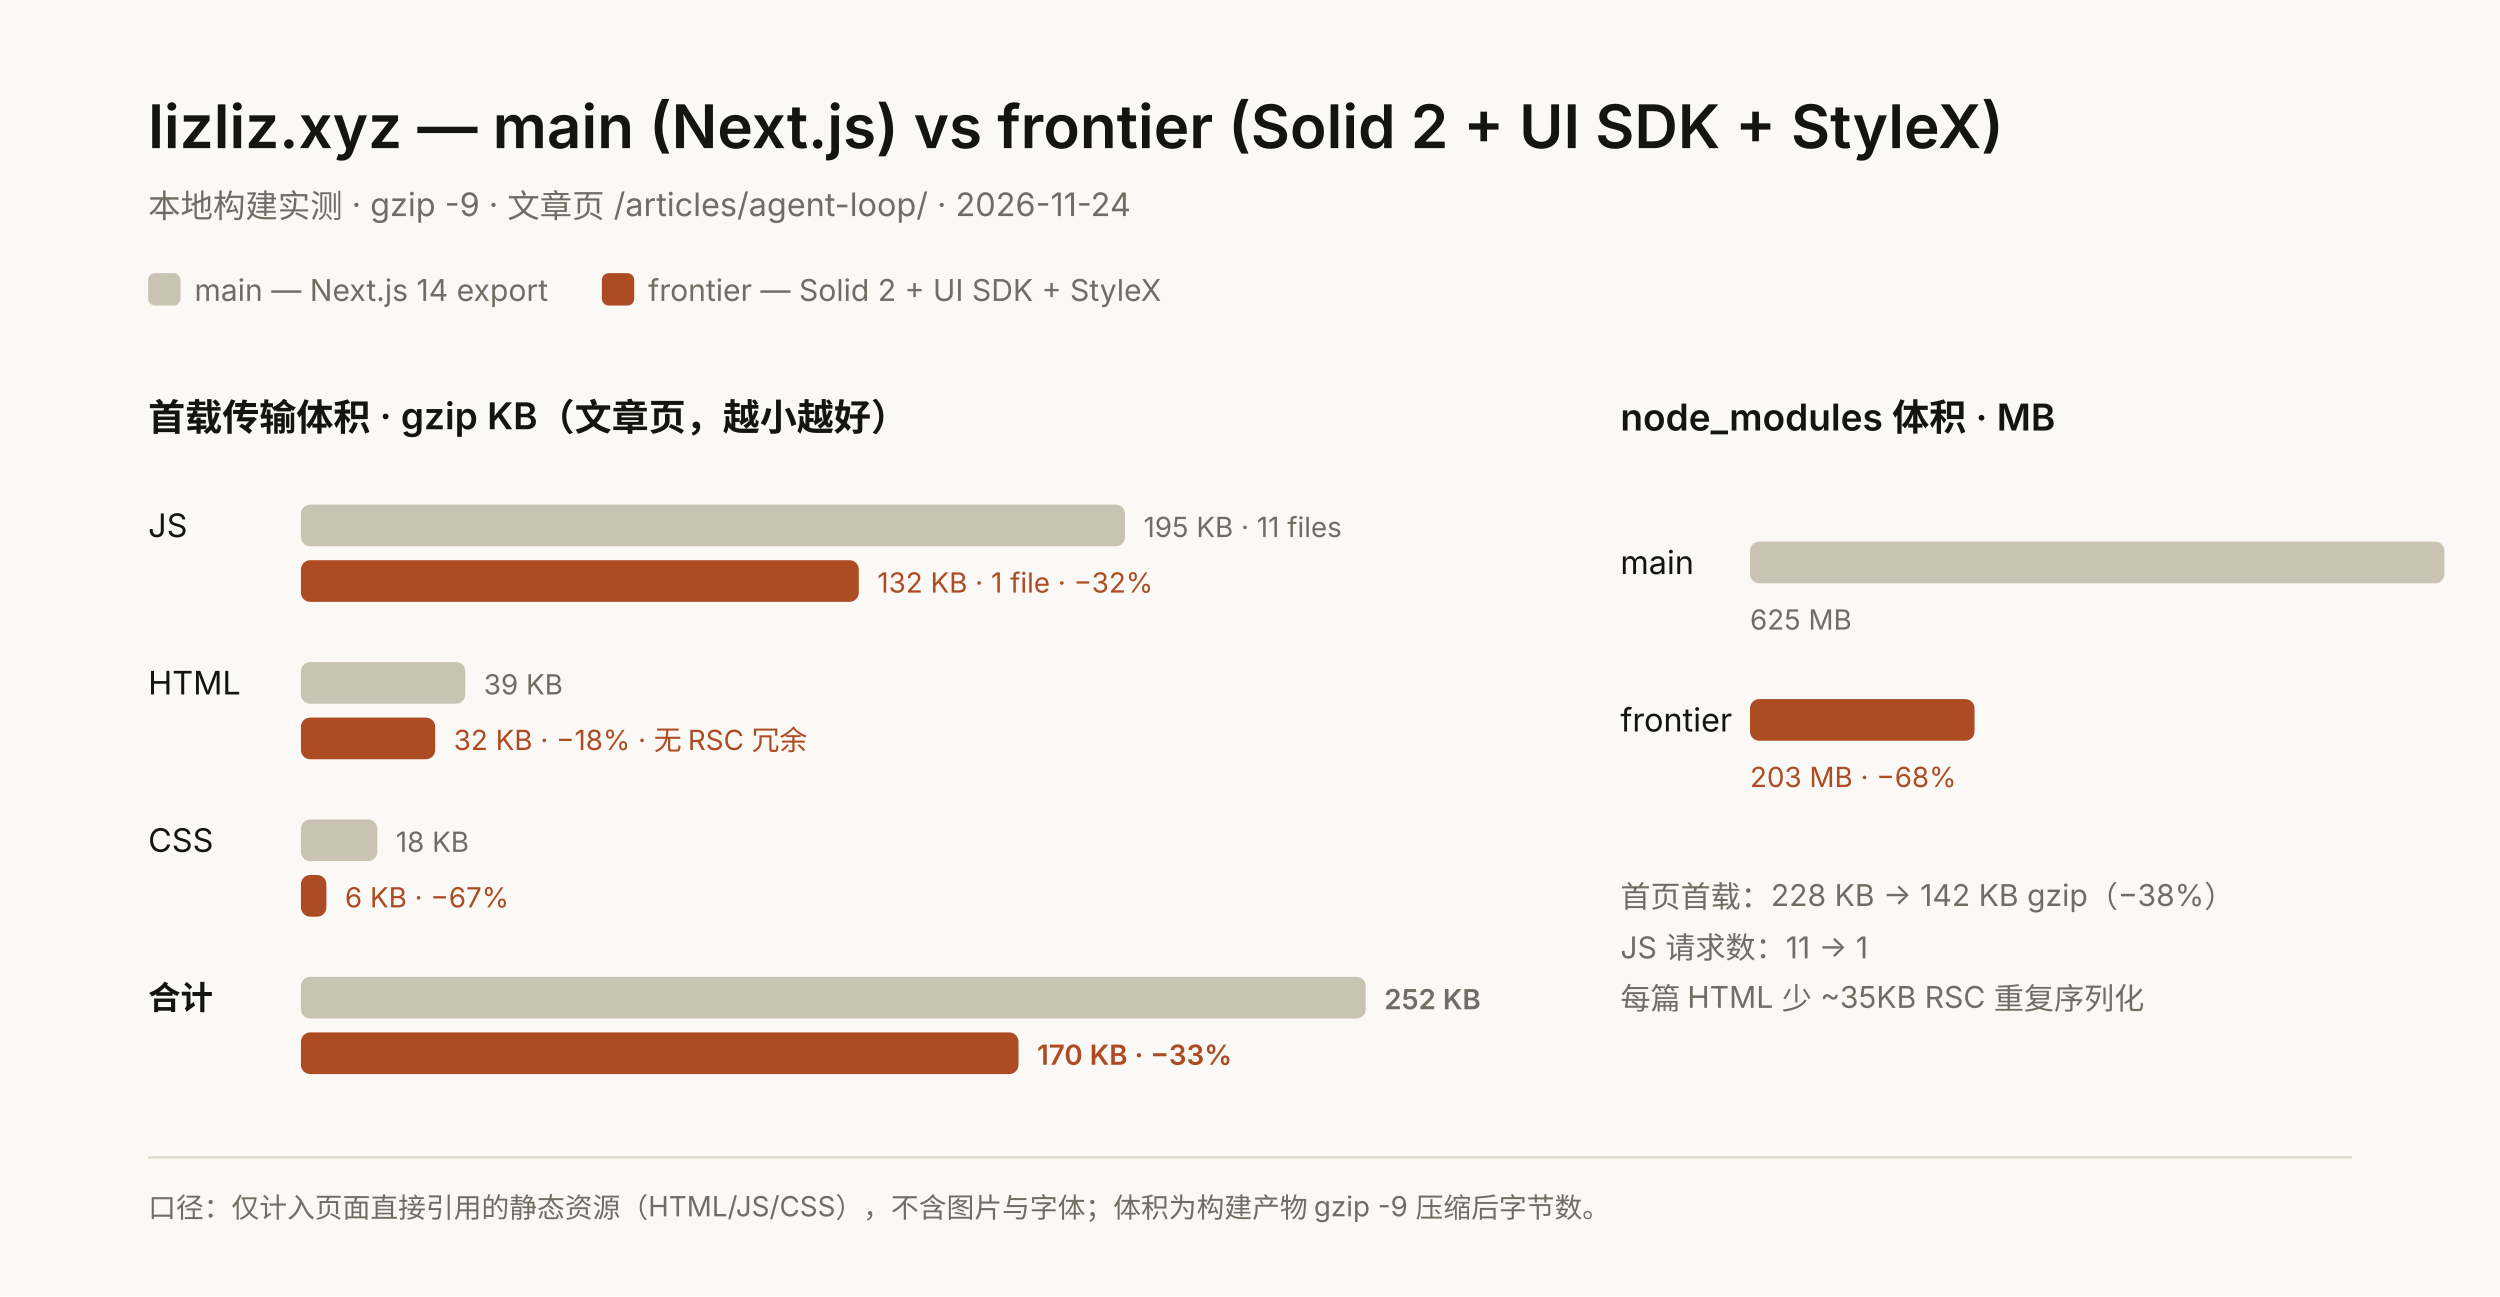
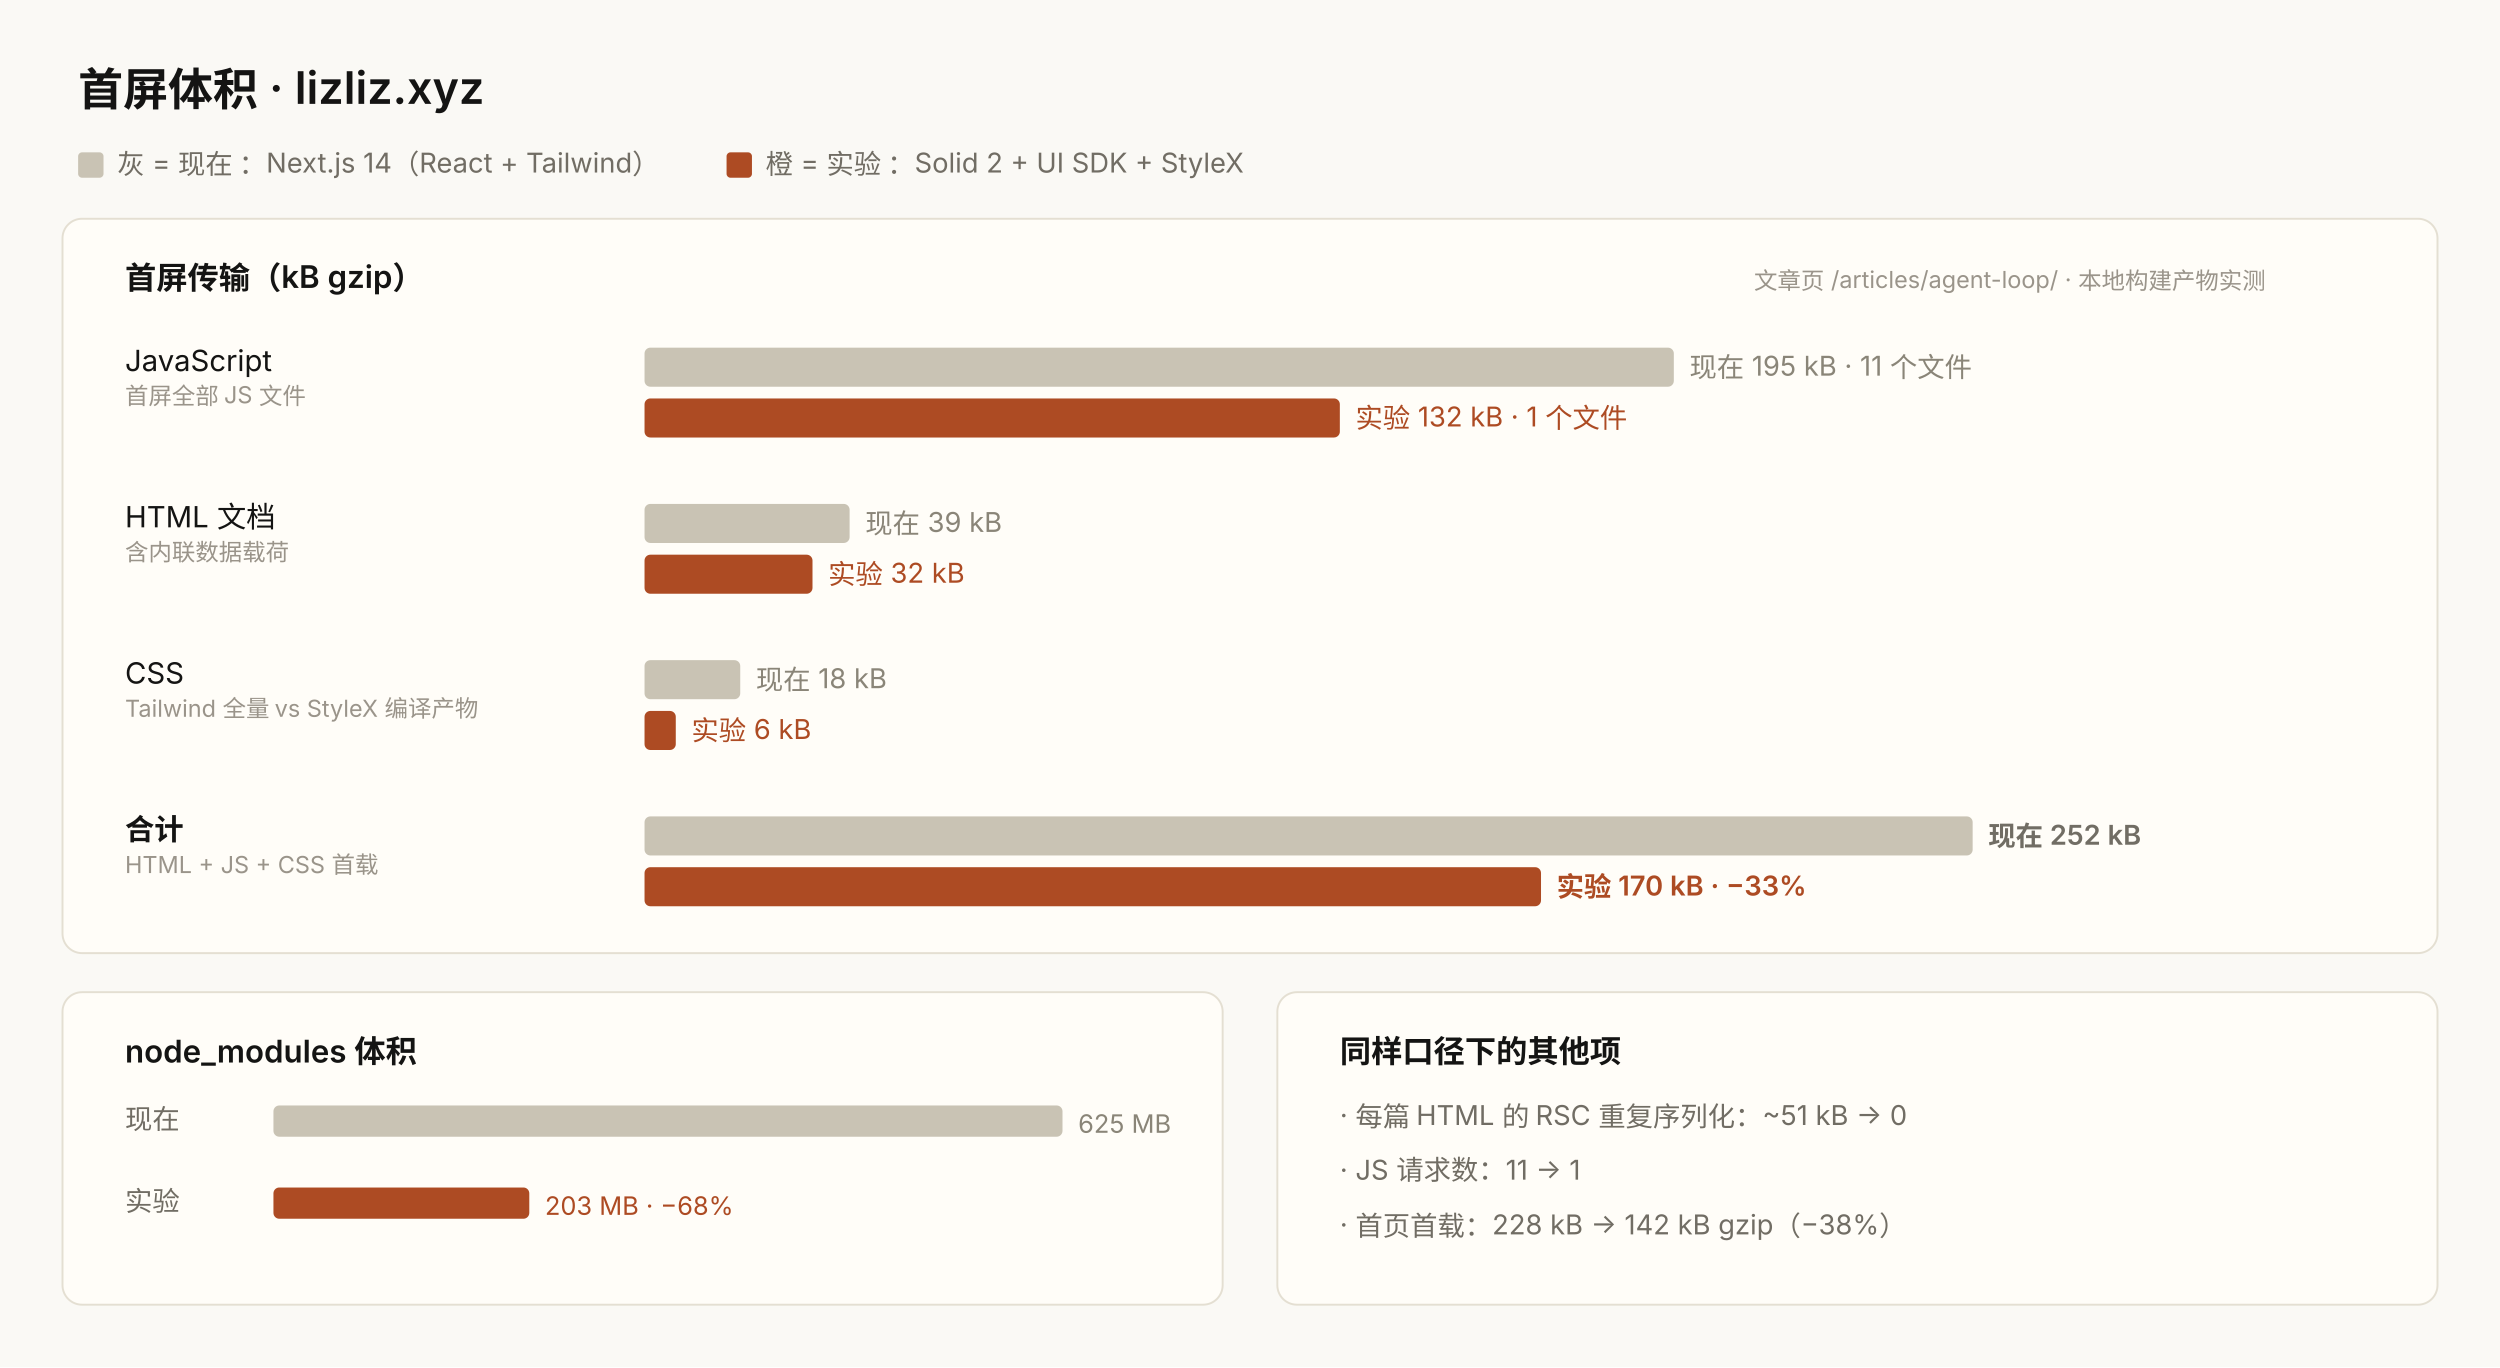
- <svg xmlns="http://www.w3.org/2000/svg" width="1080" height="560" viewBox="0 0 1080 560" font-family="Inter, 'PingFang SC', 'Noto Sans CJK SC', sans-serif">
-   <rect width="1080" height="560" fill="#faf9f5" />
-   <text x="64" y="64" font-size="26" font-weight="600" fill="#141413">lizliz.xyz — main (Next.js) vs frontier (Solid 2 + UI SDK + StyleX)</text>
-   <text x="64" y="94" font-size="14" fill="#716d64">本地构建实测 · gzip -9 · 文章页 /articles/agent-loop/ · 2026-11-24</text>
-   <rect x="64" y="118" width="14" height="14" rx="3" fill="#c9c3b4" />
-   <text x="84" y="130" font-size="13" fill="#716d64">main — Next.js 14 export</text>
-   <rect x="260" y="118" width="14" height="14" rx="3" fill="#ad4b23" />
-   <text x="280" y="130" font-size="13" fill="#716d64">frontier — Solid 2 + UI SDK + StyleX</text>
-   <text x="64" y="186" font-size="16" font-weight="600" fill="#141413">首载传输体积 · gzip KB（文章页，越小越好）</text>
-   <text x="64" y="232" font-size="14" fill="#141413">JS</text>
-   <rect x="130" y="218" width="356" height="18" rx="4" fill="#c9c3b4" />
-   <text x="494" y="232" font-size="12" fill="#716d64">195 KB · 11 files</text>
-   <rect x="130" y="242" width="241" height="18" rx="4" fill="#ad4b23" />
-   <text x="379" y="256" font-size="12" fill="#ad4b23">132 KB · 1 file · −32%</text>
-   <text x="64" y="300" font-size="14" fill="#141413">HTML</text>
-   <rect x="130" y="286" width="71" height="18" rx="4" fill="#c9c3b4" />
-   <text x="209" y="300" font-size="12" fill="#716d64">39 KB</text>
-   <rect x="130" y="310" width="58" height="18" rx="4" fill="#ad4b23" />
-   <text x="196" y="324" font-size="12" fill="#ad4b23">32 KB · −18% · 无 RSC 冗余</text>
-   <text x="64" y="368" font-size="14" fill="#141413">CSS</text>
-   <rect x="130" y="354" width="33" height="18" rx="4" fill="#c9c3b4" />
-   <text x="171" y="368" font-size="12" fill="#716d64">18 KB</text>
-   <rect x="130" y="378" width="11" height="18" rx="4" fill="#ad4b23" />
-   <text x="149" y="392" font-size="12" fill="#ad4b23">6 KB · −67%</text>
-   <text x="64" y="436" font-size="14" font-weight="600" fill="#141413">合计</text>
-   <rect x="130" y="422" width="460" height="18" rx="4" fill="#c9c3b4" />
-   <text x="598" y="436" font-size="12" font-weight="600" fill="#716d64">252 KB</text>
-   <rect x="130" y="446" width="310" height="18" rx="4" fill="#ad4b23" />
-   <text x="448" y="460" font-size="12" font-weight="600" fill="#ad4b23">170 KB · −33%</text>
-   <text x="700" y="186" font-size="16" font-weight="600" fill="#141413">node_modules 体积 · MB</text>
-   <text x="700" y="248" font-size="14" fill="#141413">main</text>
-   <rect x="756" y="234" width="300" height="18" rx="4" fill="#c9c3b4" />
-   <text x="756" y="272" font-size="12" fill="#716d64">625 MB</text>
-   <text x="700" y="316" font-size="14" fill="#141413">frontier</text>
-   <rect x="756" y="302" width="97" height="18" rx="4" fill="#ad4b23" />
-   <text x="756" y="340" font-size="12" fill="#ad4b23">203 MB · −68%</text>
-   <text x="700" y="392" font-size="13" fill="#716d64">首页首载：228 KB → 142 KB gzip（−38%）</text>
-   <text x="700" y="414" font-size="13" fill="#716d64">JS 请求数：11 → 1</text>
-   <text x="700" y="436" font-size="13" fill="#716d64">每篇 HTML 少 ~35KB RSC 重复序列化</text>
-   <line x1="64" y1="500" x2="1016" y2="500" stroke="#ddd7ca" />
-   <text x="64" y="526" font-size="12" fill="#716d64">口径：仅计入页面直接引用的静态资源（HTML/JS/CSS），不含图片与字体；体积为构建产物 gzip -9 压缩后字节数。</text>
+ <svg xmlns="http://www.w3.org/2000/svg" width="1280" height="700" viewBox="0 0 1280 700" font-family="Inter, 'Noto Sans CJK SC', sans-serif">
+   <rect width="1280" height="700" fill="#faf9f5" />
+   <text x="40" y="54" font-size="23" font-weight="600" fill="#141413">首屏体积 · lizliz.xyz</text>
+   <rect x="40" y="78" width="13" height="13" rx="2" fill="#c9c3b4" />
+   <text x="60" y="89" font-size="14" fill="#716d64">灰 = 现在 ：Next.js 14（React + Tailwind）</text>
+   <rect x="372" y="78" width="13" height="13" rx="2" fill="#ad4b23" />
+   <text x="392" y="89" font-size="14" fill="#716d64">橙 = 实验 ：Solid 2 + UI SDK + StyleX</text>
+   <rect x="32" y="112" width="1216" height="376" rx="10" fill="#fffdf8" stroke="#e4dfd2" />
+   <text x="64" y="148" font-size="16" font-weight="600" fill="#141413">首屏传输（kB gzip）</text>
+   <text x="1160" y="148" font-size="12" fill="#9a948a" text-anchor="end">文章页 /articles/agent-loop/ · 本地构建产物实测</text>
+   <text x="64" y="190" font-size="15" fill="#141413">JavaScript</text>
+   <text x="64" y="207" font-size="12" fill="#9a948a">首屏全部 JS 文件</text>
+   <rect x="330" y="178" width="527" height="20" rx="3" fill="#c9c3b4" />
+   <text x="865" y="193" font-size="14" fill="#8a8578">现在 195 kB · 11 个文件</text>
+   <rect x="330" y="204" width="356" height="20" rx="3" fill="#ad4b23" />
+   <text x="694" y="219" font-size="14" fill="#ad4b23">实验 132 kB · 1 个文件</text>
+   <text x="64" y="270" font-size="15" fill="#141413">HTML 文档</text>
+   <text x="64" y="287" font-size="12" fill="#9a948a">含内联数据载荷</text>
+   <rect x="330" y="258" width="105" height="20" rx="3" fill="#c9c3b4" />
+   <text x="443" y="273" font-size="14" fill="#8a8578">现在 39 kB</text>
+   <rect x="330" y="284" width="86" height="20" rx="3" fill="#ad4b23" />
+   <text x="424" y="299" font-size="14" fill="#ad4b23">实验 32 kB</text>
+   <text x="64" y="350" font-size="15" fill="#141413">CSS</text>
+   <text x="64" y="367" font-size="12" fill="#9a948a">Tailwind 全量 vs StyleX 编译产物</text>
+   <rect x="330" y="338" width="49" height="20" rx="3" fill="#c9c3b4" />
+   <text x="387" y="353" font-size="14" fill="#8a8578">现在 18 kB</text>
+   <rect x="330" y="364" width="16" height="20" rx="3" fill="#ad4b23" />
+   <text x="354" y="379" font-size="14" fill="#ad4b23">实验 6 kB</text>
+   <text x="64" y="430" font-size="15" font-weight="600" fill="#141413">合计</text>
+   <text x="64" y="447" font-size="12" fill="#9a948a">HTML + JS + CSS 首载</text>
+   <rect x="330" y="418" width="680" height="20" rx="3" fill="#c9c3b4" />
+   <text x="1018" y="433" font-size="14" font-weight="600" fill="#716d64">现在 252 kB</text>
+   <rect x="330" y="444" width="459" height="20" rx="3" fill="#ad4b23" />
+   <text x="797" y="459" font-size="14" font-weight="600" fill="#ad4b23">实验 170 kB · −33%</text>
+   <rect x="32" y="508" width="594" height="160" rx="10" fill="#fffdf8" stroke="#e4dfd2" />
+   <text x="64" y="544" font-size="16" font-weight="600" fill="#141413">node_modules 体积</text>
+   <text x="64" y="578" font-size="14" fill="#716d64">现在</text>
+   <rect x="140" y="566" width="404" height="16" rx="3" fill="#c9c3b4" />
+   <text x="552" y="580" font-size="13" fill="#8a8578">625 MB</text>
+   <text x="64" y="620" font-size="14" fill="#716d64">实验</text>
+   <rect x="140" y="608" width="131" height="16" rx="3" fill="#ad4b23" />
+   <text x="279" y="622" font-size="13" fill="#ad4b23">203 MB · −68%</text>
+   <rect x="654" y="508" width="594" height="160" rx="10" fill="#fffdf8" stroke="#e4dfd2" />
+   <text x="686" y="544" font-size="16" font-weight="600" fill="#141413">同样口径下的其他项</text>
+   <g font-size="14" fill="#716d64">
+     <text x="686" y="576">· 每篇 HTML 的 RSC 重复序列化：~51 kB → 0</text>
+     <text x="686" y="604">· JS 请求数：11 → 1</text>
+     <text x="686" y="632">· 首页首载：228 kB → 142 kB gzip（−38%）</text>
+   </g>
</svg>
